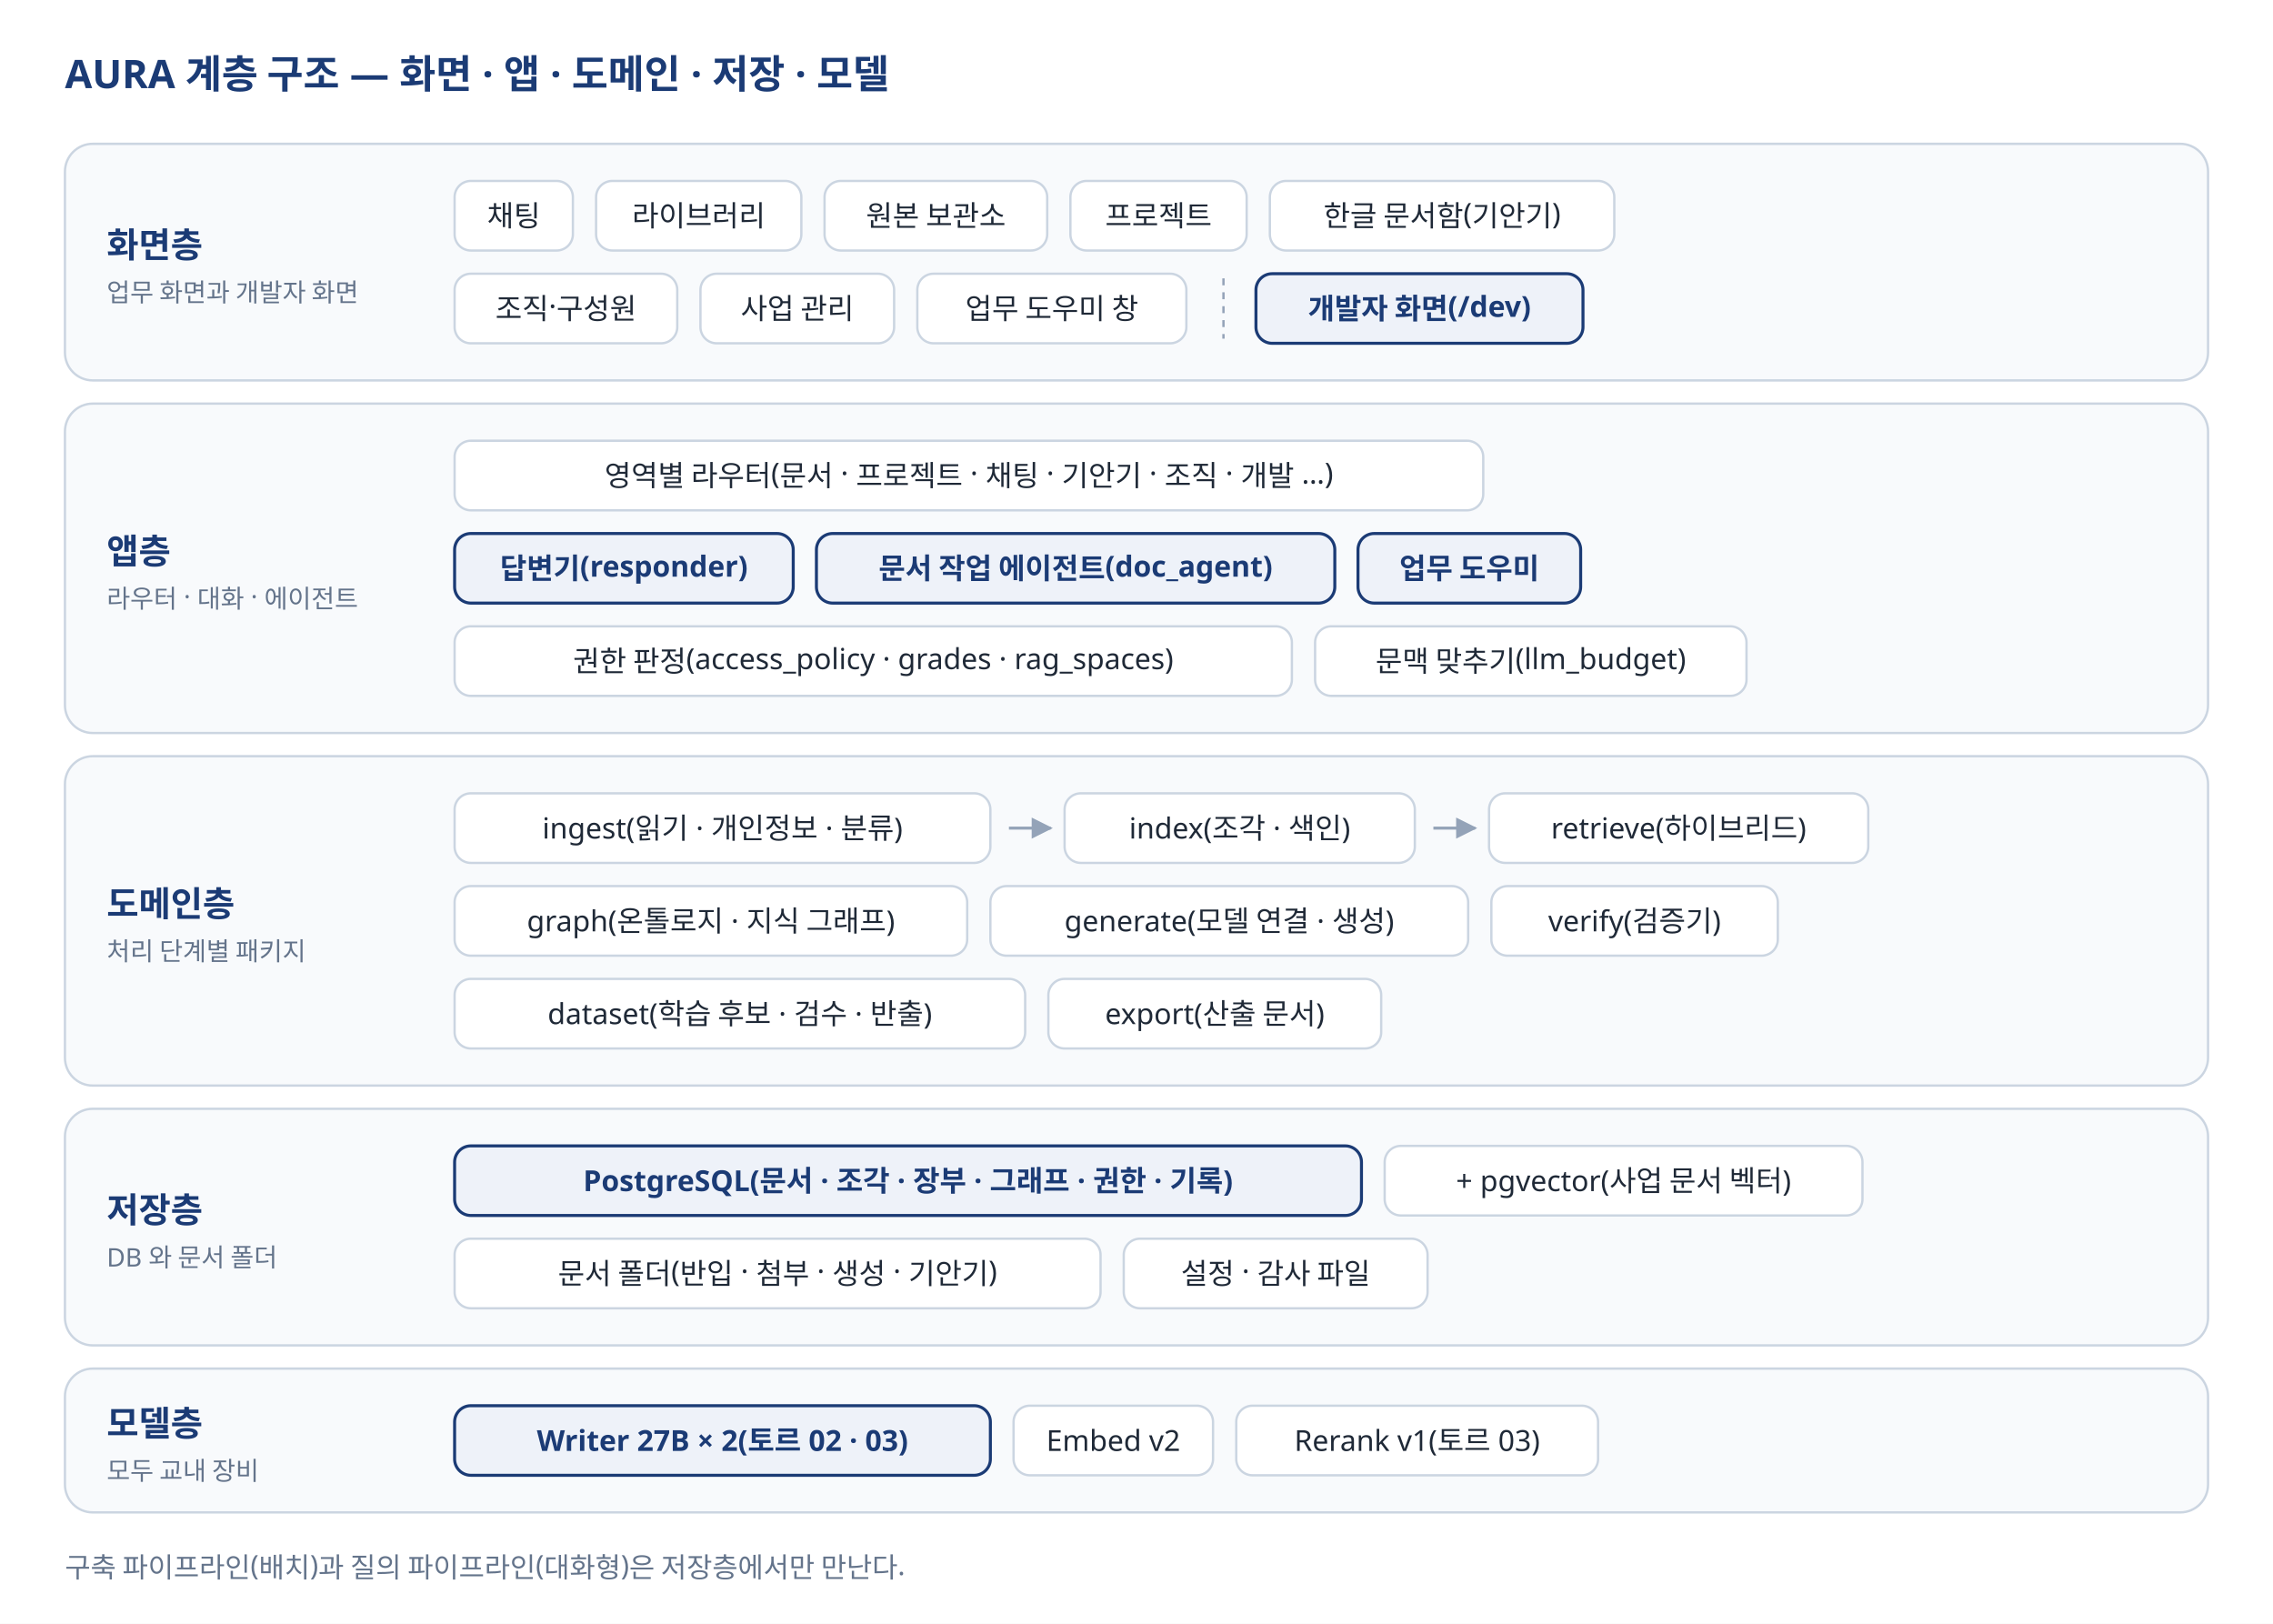
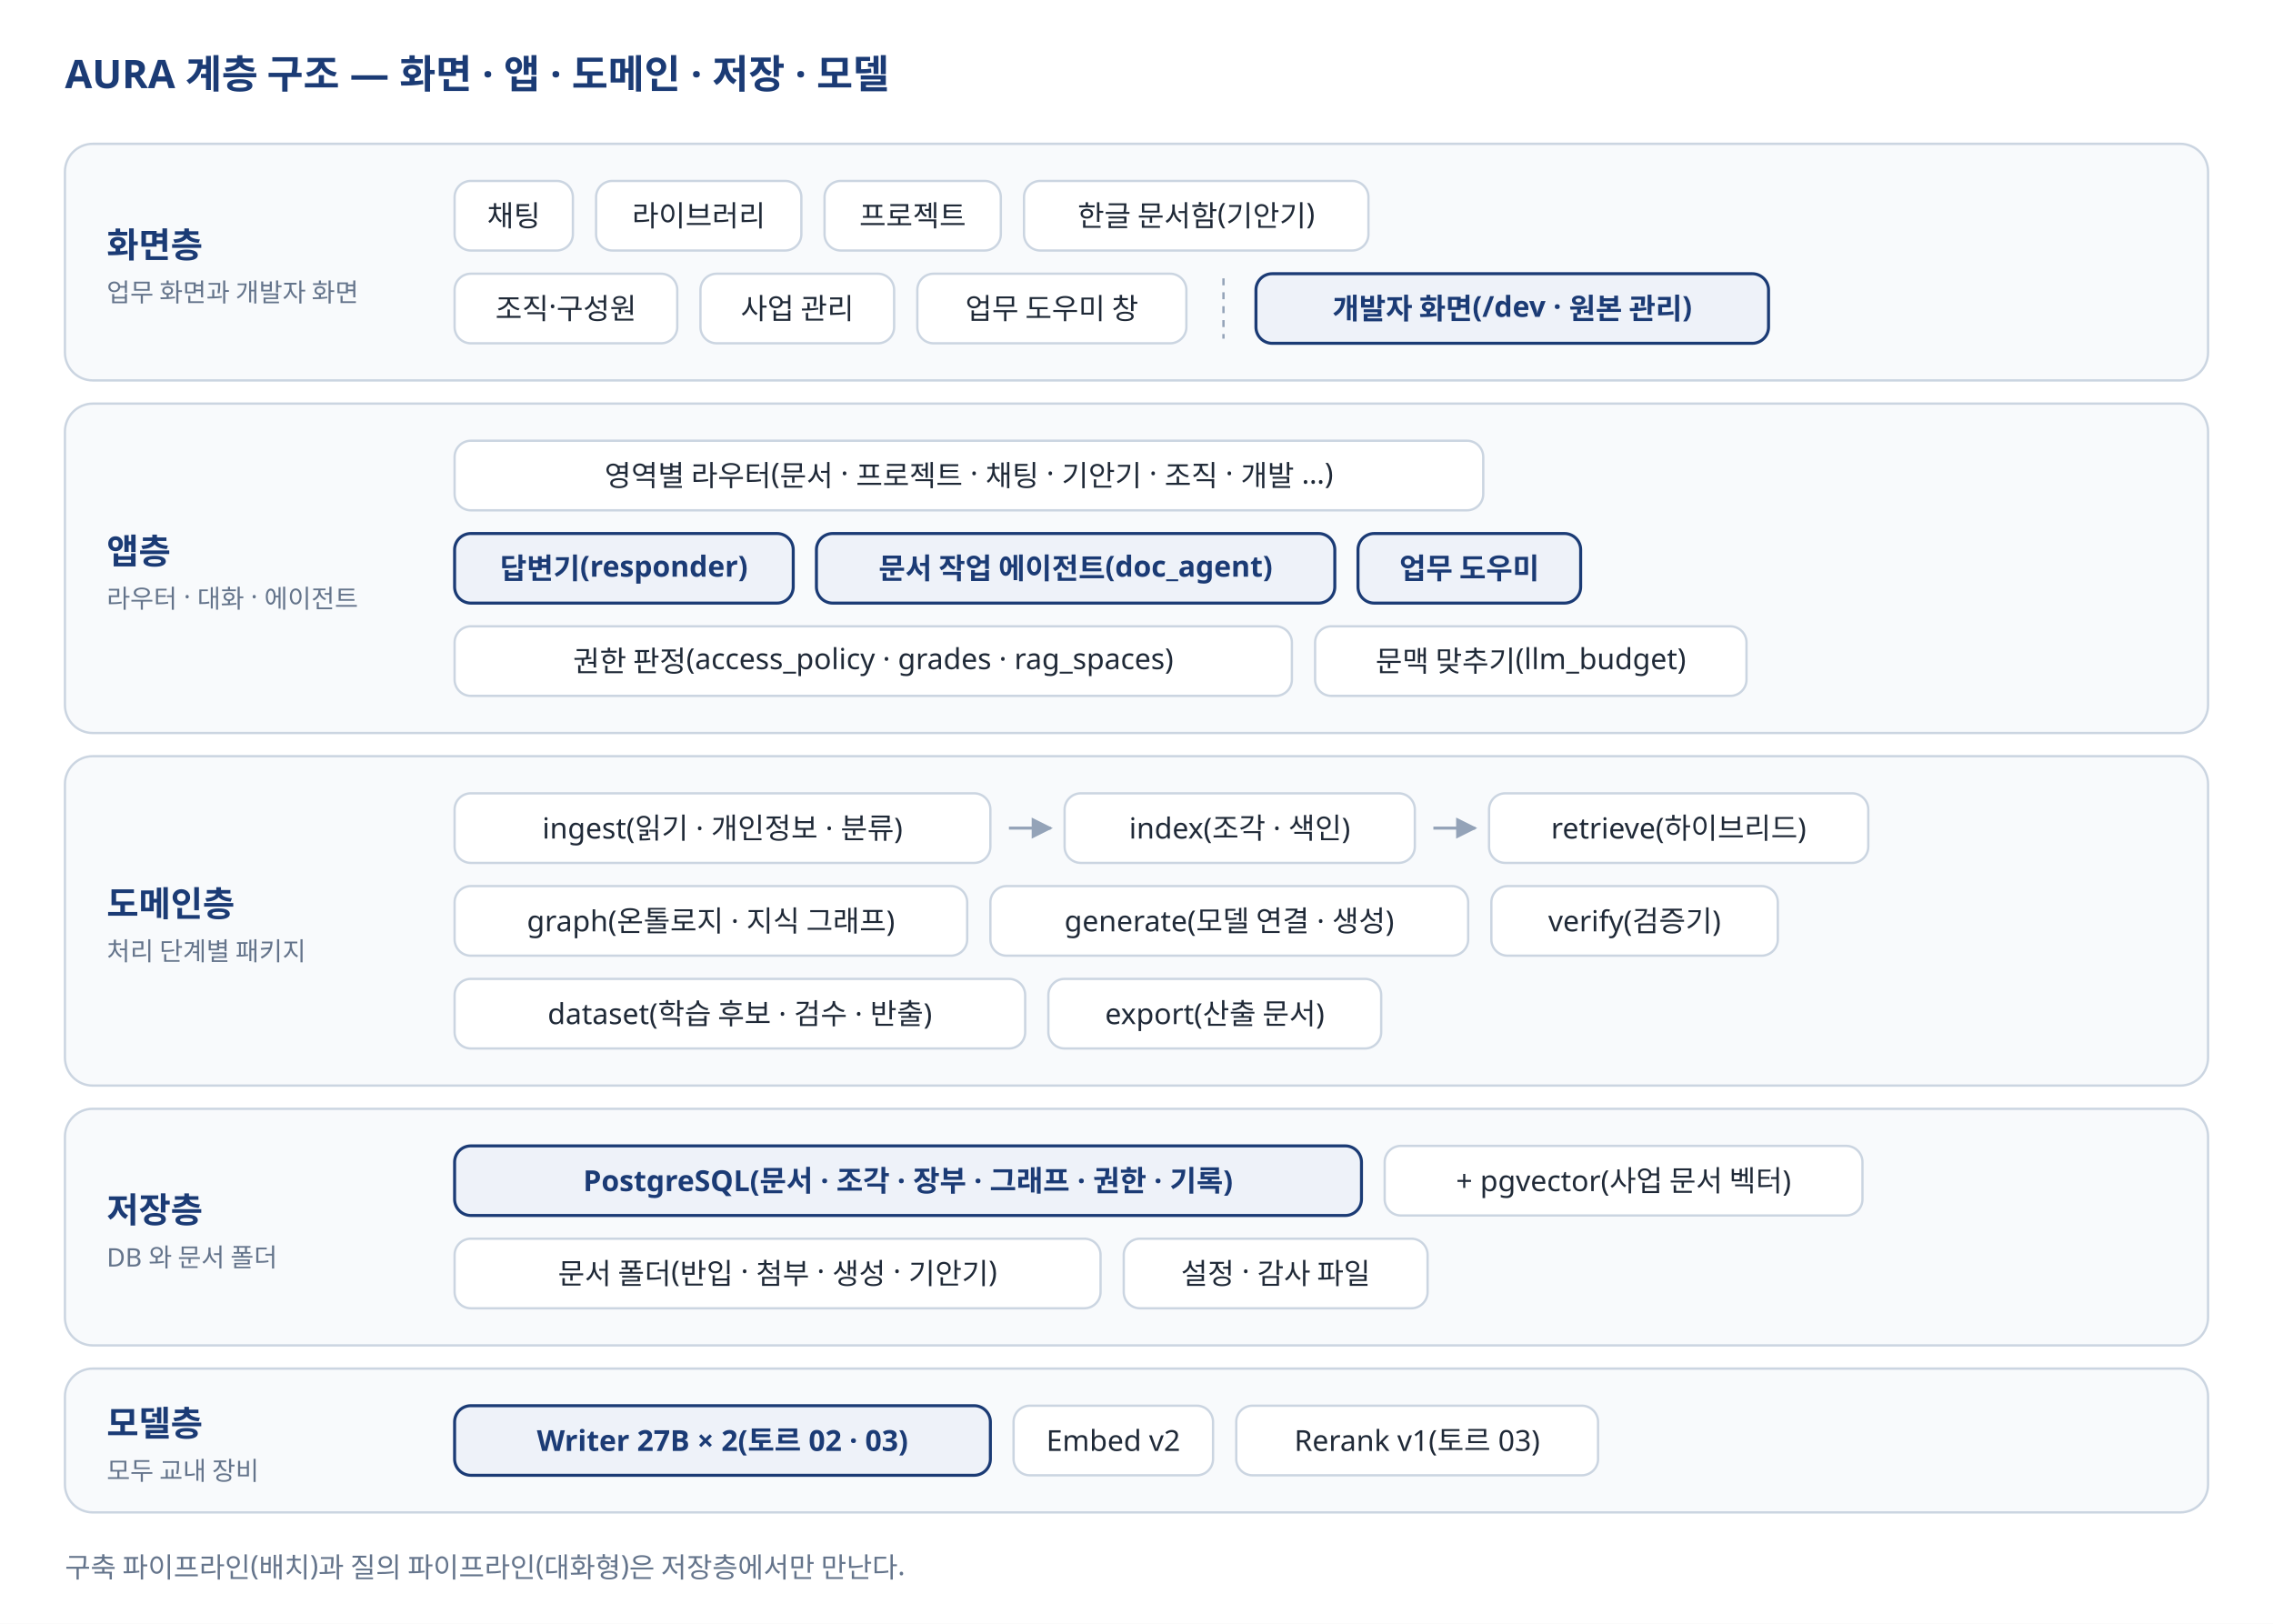
<svg xmlns="http://www.w3.org/2000/svg" width="980" height="700" viewBox="0 0 980 700" font-family="Pretendard, 'Noto Sans KR', 'Apple SD Gothic Neo', 'Malgun Gothic', sans-serif">
  <defs>
    <marker id="head" viewBox="0 0 10 10" refX="9" refY="5" markerWidth="7" markerHeight="7" orient="auto-start-reverse">
      <path d="M0,0 L10,5 L0,10 z" fill="#94a3b8" />
    </marker>
    <marker id="tail" viewBox="0 0 10 10" refX="9" refY="5" markerWidth="7" markerHeight="7" orient="auto-start-reverse">
      <path d="M0,0 L10,5 L0,10 z" fill="#94a3b8" />
    </marker>
  </defs>
  <rect width="980" height="700" fill="#ffffff" />
  <text x="28" y="38" font-size="17" font-weight="700" fill="#1b3b75" text-anchor="start">AURA 계층 구조 — 화면 · 앱 · 도메인 · 저장 · 모델</text>
  <rect x="28" y="62" width="924" height="102" rx="12" fill="#f8fafc" stroke="#cbd5e1" />
  <text x="46" y="111.0" font-size="15" font-weight="700" fill="#1b3b75" text-anchor="start">화면층</text>
  <text x="46" y="130.0" font-size="11" font-weight="400" fill="#64748b" text-anchor="start">업무 화면과 개발자 화면</text>
  <rect x="196" y="78" width="51.0" height="30" rx="7" fill="#ffffff" stroke="#cbd5e1" stroke-width="1" />
  <text x="221.5" y="97.5" font-size="12.5" font-weight="400" fill="#1f2937" text-anchor="middle">채팅</text>
  <rect x="257.0" y="78" width="88.5" height="30" rx="7" fill="#ffffff" stroke="#cbd5e1" stroke-width="1" />
  <text x="301.25" y="97.5" font-size="12.5" font-weight="400" fill="#1f2937" text-anchor="middle">라이브러리</text>
-   <rect x="355.5" y="78" width="96.0" height="30" rx="7" fill="#ffffff" stroke="#cbd5e1" stroke-width="1" />
-   <text x="403.5" y="97.5" font-size="12.5" font-weight="400" fill="#1f2937" text-anchor="middle">원본 보관소</text>
-   <rect x="461.5" y="78" width="76.0" height="30" rx="7" fill="#ffffff" stroke="#cbd5e1" stroke-width="1" />
-   <text x="499.5" y="97.5" font-size="12.5" font-weight="400" fill="#1f2937" text-anchor="middle">프로젝트</text>
-   <rect x="547.5" y="78" width="148.5" height="30" rx="7" fill="#ffffff" stroke="#cbd5e1" stroke-width="1" />
-   <text x="621.75" y="97.5" font-size="12.5" font-weight="400" fill="#1f2937" text-anchor="middle">한글 문서함(기안기)</text>
+   <rect x="355.5" y="78" width="76.0" height="30" rx="7" fill="#ffffff" stroke="#cbd5e1" stroke-width="1" />
+   <text x="393.5" y="97.5" font-size="12.5" font-weight="400" fill="#1f2937" text-anchor="middle">프로젝트</text>
+   <rect x="441.5" y="78" width="148.5" height="30" rx="7" fill="#ffffff" stroke="#cbd5e1" stroke-width="1" />
+   <text x="515.75" y="97.5" font-size="12.5" font-weight="400" fill="#1f2937" text-anchor="middle">한글 문서함(기안기)</text>
  <rect x="196" y="118" width="96.0" height="30" rx="7" fill="#ffffff" stroke="#cbd5e1" stroke-width="1" />
  <text x="244.0" y="137.5" font-size="12.5" font-weight="400" fill="#1f2937" text-anchor="middle">조직·구성원</text>
  <rect x="302.0" y="118" width="83.5" height="30" rx="7" fill="#ffffff" stroke="#cbd5e1" stroke-width="1" />
  <text x="343.75" y="137.5" font-size="12.5" font-weight="400" fill="#1f2937" text-anchor="middle">사업 관리</text>
  <rect x="395.5" y="118" width="116.0" height="30" rx="7" fill="#ffffff" stroke="#cbd5e1" stroke-width="1" />
  <text x="453.5" y="137.5" font-size="12.5" font-weight="400" fill="#1f2937" text-anchor="middle">업무 도우미 창</text>
  <line x1="527.5" y1="120" x2="527.5" y2="146" stroke="#94a3b8" stroke-dasharray="3 3" />
-   <rect x="541.5" y="118" width="141.0" height="30" rx="7" fill="#eef2f9" stroke="#1b3b75" stroke-width="1.3" />
-   <text x="612.0" y="137.5" font-size="12.5" font-weight="600" fill="#1b3b75" text-anchor="middle">개발자 화면(/dev)</text>
+   <rect x="541.5" y="118" width="221.0" height="30" rx="7" fill="#eef2f9" stroke="#1b3b75" stroke-width="1.3" />
+   <text x="652.0" y="137.5" font-size="12.5" font-weight="600" fill="#1b3b75" text-anchor="middle">개발자 화면(/dev · 원본 관리)</text>
  <rect x="28" y="174" width="924" height="142" rx="12" fill="#f8fafc" stroke="#cbd5e1" />
  <text x="46" y="243.0" font-size="15" font-weight="700" fill="#1b3b75" text-anchor="start">앱층</text>
  <text x="46" y="262.0" font-size="11" font-weight="400" fill="#64748b" text-anchor="start">라우터 · 대화 · 에이전트</text>
  <rect x="196" y="190" width="443.5" height="30" rx="7" fill="#ffffff" stroke="#cbd5e1" stroke-width="1" />
  <text x="417.75" y="209.5" font-size="12.5" font-weight="400" fill="#1f2937" text-anchor="middle">영역별 라우터(문서 · 프로젝트 · 채팅 · 기안기 · 조직 · 개발 …)</text>
  <rect x="196" y="230" width="146.0" height="30" rx="7" fill="#eef2f9" stroke="#1b3b75" stroke-width="1.3" />
  <text x="269.0" y="249.5" font-size="12.5" font-weight="600" fill="#1b3b75" text-anchor="middle">답변기(responder)</text>
  <rect x="352.0" y="230" width="223.5" height="30" rx="7" fill="#eef2f9" stroke="#1b3b75" stroke-width="1.3" />
  <text x="463.75" y="249.5" font-size="12.5" font-weight="600" fill="#1b3b75" text-anchor="middle">문서 작업 에이전트(doc_agent)</text>
  <rect x="585.5" y="230" width="96.0" height="30" rx="7" fill="#eef2f9" stroke="#1b3b75" stroke-width="1.3" />
  <text x="633.5" y="249.5" font-size="12.5" font-weight="600" fill="#1b3b75" text-anchor="middle">업무 도우미</text>
  <rect x="196" y="270" width="361.0" height="30" rx="7" fill="#ffffff" stroke="#cbd5e1" stroke-width="1" />
  <text x="376.5" y="289.5" font-size="12.5" font-weight="400" fill="#1f2937" text-anchor="middle">권한 판정(access_policy · grades · rag_spaces)</text>
  <rect x="567.0" y="270" width="186.0" height="30" rx="7" fill="#ffffff" stroke="#cbd5e1" stroke-width="1" />
  <text x="660.0" y="289.5" font-size="12.5" font-weight="400" fill="#1f2937" text-anchor="middle">문맥 맞추기(llm_budget)</text>
  <rect x="28" y="326" width="924" height="142" rx="12" fill="#f8fafc" stroke="#cbd5e1" />
  <text x="46" y="395.0" font-size="15" font-weight="700" fill="#1b3b75" text-anchor="start">도메인층</text>
  <text x="46" y="414.0" font-size="11" font-weight="400" fill="#64748b" text-anchor="start">처리 단계별 패키지</text>
  <rect x="196" y="342" width="231.0" height="30" rx="7" fill="#ffffff" stroke="#cbd5e1" stroke-width="1" />
  <text x="311.5" y="361.5" font-size="12.5" font-weight="400" fill="#1f2937" text-anchor="middle">ingest(읽기 · 개인정보 · 분류)</text>
  <path d="M435.0,357 L453.0,357" fill="none" stroke="#94a3b8" stroke-width="1.3" marker-end="url(#head)" />
  <rect x="459.0" y="342" width="151.0" height="30" rx="7" fill="#ffffff" stroke="#cbd5e1" stroke-width="1" />
  <text x="534.5" y="361.5" font-size="12.5" font-weight="400" fill="#1f2937" text-anchor="middle">index(조각 · 색인)</text>
  <path d="M618.0,357 L636.0,357" fill="none" stroke="#94a3b8" stroke-width="1.3" marker-end="url(#head)" />
  <rect x="642.0" y="342" width="163.5" height="30" rx="7" fill="#ffffff" stroke="#cbd5e1" stroke-width="1" />
  <text x="723.75" y="361.5" font-size="12.5" font-weight="400" fill="#1f2937" text-anchor="middle">retrieve(하이브리드)</text>
  <rect x="196" y="382" width="221.0" height="30" rx="7" fill="#ffffff" stroke="#cbd5e1" stroke-width="1" />
  <text x="306.5" y="401.5" font-size="12.5" font-weight="400" fill="#1f2937" text-anchor="middle">graph(온톨로지 · 지식 그래프)</text>
  <rect x="427.0" y="382" width="206.0" height="30" rx="7" fill="#ffffff" stroke="#cbd5e1" stroke-width="1" />
  <text x="530.0" y="401.5" font-size="12.5" font-weight="400" fill="#1f2937" text-anchor="middle">generate(모델 연결 · 생성)</text>
  <rect x="643.0" y="382" width="123.5" height="30" rx="7" fill="#ffffff" stroke="#cbd5e1" stroke-width="1" />
  <text x="704.75" y="401.5" font-size="12.5" font-weight="400" fill="#1f2937" text-anchor="middle">verify(검증기)</text>
  <rect x="196" y="422" width="246.0" height="30" rx="7" fill="#ffffff" stroke="#cbd5e1" stroke-width="1" />
  <text x="319.0" y="441.5" font-size="12.5" font-weight="400" fill="#1f2937" text-anchor="middle">dataset(학습 후보 · 검수 · 반출)</text>
  <rect x="452.0" y="422" width="143.5" height="30" rx="7" fill="#ffffff" stroke="#cbd5e1" stroke-width="1" />
  <text x="523.75" y="441.5" font-size="12.5" font-weight="400" fill="#1f2937" text-anchor="middle">export(산출 문서)</text>
  <rect x="28" y="478" width="924" height="102" rx="12" fill="#f8fafc" stroke="#cbd5e1" />
  <text x="46" y="527.0" font-size="15" font-weight="700" fill="#1b3b75" text-anchor="start">저장층</text>
  <text x="46" y="546.0" font-size="11" font-weight="400" fill="#64748b" text-anchor="start">DB 와 문서 폴더</text>
  <rect x="196" y="494" width="391.0" height="30" rx="7" fill="#eef2f9" stroke="#1b3b75" stroke-width="1.3" />
  <text x="391.5" y="513.5" font-size="12.5" font-weight="600" fill="#1b3b75" text-anchor="middle">PostgreSQL(문서 · 조각 · 장부 · 그래프 · 권한 · 기록)</text>
  <rect x="597.0" y="494" width="206.0" height="30" rx="7" fill="#ffffff" stroke="#cbd5e1" stroke-width="1" />
  <text x="700.0" y="513.5" font-size="12.5" font-weight="400" fill="#1f2937" text-anchor="middle">+ pgvector(사업 문서 벡터)</text>
  <rect x="196" y="534" width="278.5" height="30" rx="7" fill="#ffffff" stroke="#cbd5e1" stroke-width="1" />
  <text x="335.25" y="553.5" font-size="12.5" font-weight="400" fill="#1f2937" text-anchor="middle">문서 폴더(반입 · 첨부 · 생성 · 기안기)</text>
  <rect x="484.5" y="534" width="131.0" height="30" rx="7" fill="#ffffff" stroke="#cbd5e1" stroke-width="1" />
  <text x="550.0" y="553.5" font-size="12.5" font-weight="400" fill="#1f2937" text-anchor="middle">설정 · 감사 파일</text>
  <rect x="28" y="590" width="924" height="62" rx="12" fill="#f8fafc" stroke="#cbd5e1" />
  <text x="46" y="619.0" font-size="15" font-weight="700" fill="#1b3b75" text-anchor="start">모델층</text>
  <text x="46" y="638.0" font-size="11" font-weight="400" fill="#64748b" text-anchor="start">모두 교내 장비</text>
  <rect x="196" y="606" width="231.0" height="30" rx="7" fill="#eef2f9" stroke="#1b3b75" stroke-width="1.3" />
  <text x="311.5" y="625.5" font-size="12.5" font-weight="600" fill="#1b3b75" text-anchor="middle">Writer 27B × 2(토르 02 · 03)</text>
  <rect x="437.0" y="606" width="86.0" height="30" rx="7" fill="#ffffff" stroke="#cbd5e1" stroke-width="1" />
  <text x="480.0" y="625.5" font-size="12.5" font-weight="400" fill="#1f2937" text-anchor="middle">Embed v2</text>
  <rect x="533.0" y="606" width="156.0" height="30" rx="7" fill="#ffffff" stroke="#cbd5e1" stroke-width="1" />
  <text x="611.0" y="625.5" font-size="12.5" font-weight="400" fill="#1f2937" text-anchor="middle">Rerank v1(토르 03)</text>
  <text x="28" y="680" font-size="12" font-weight="400" fill="#64748b" text-anchor="start">구축 파이프라인(배치)과 질의 파이프라인(대화형)은 저장층에서만 만난다.</text>
</svg>
